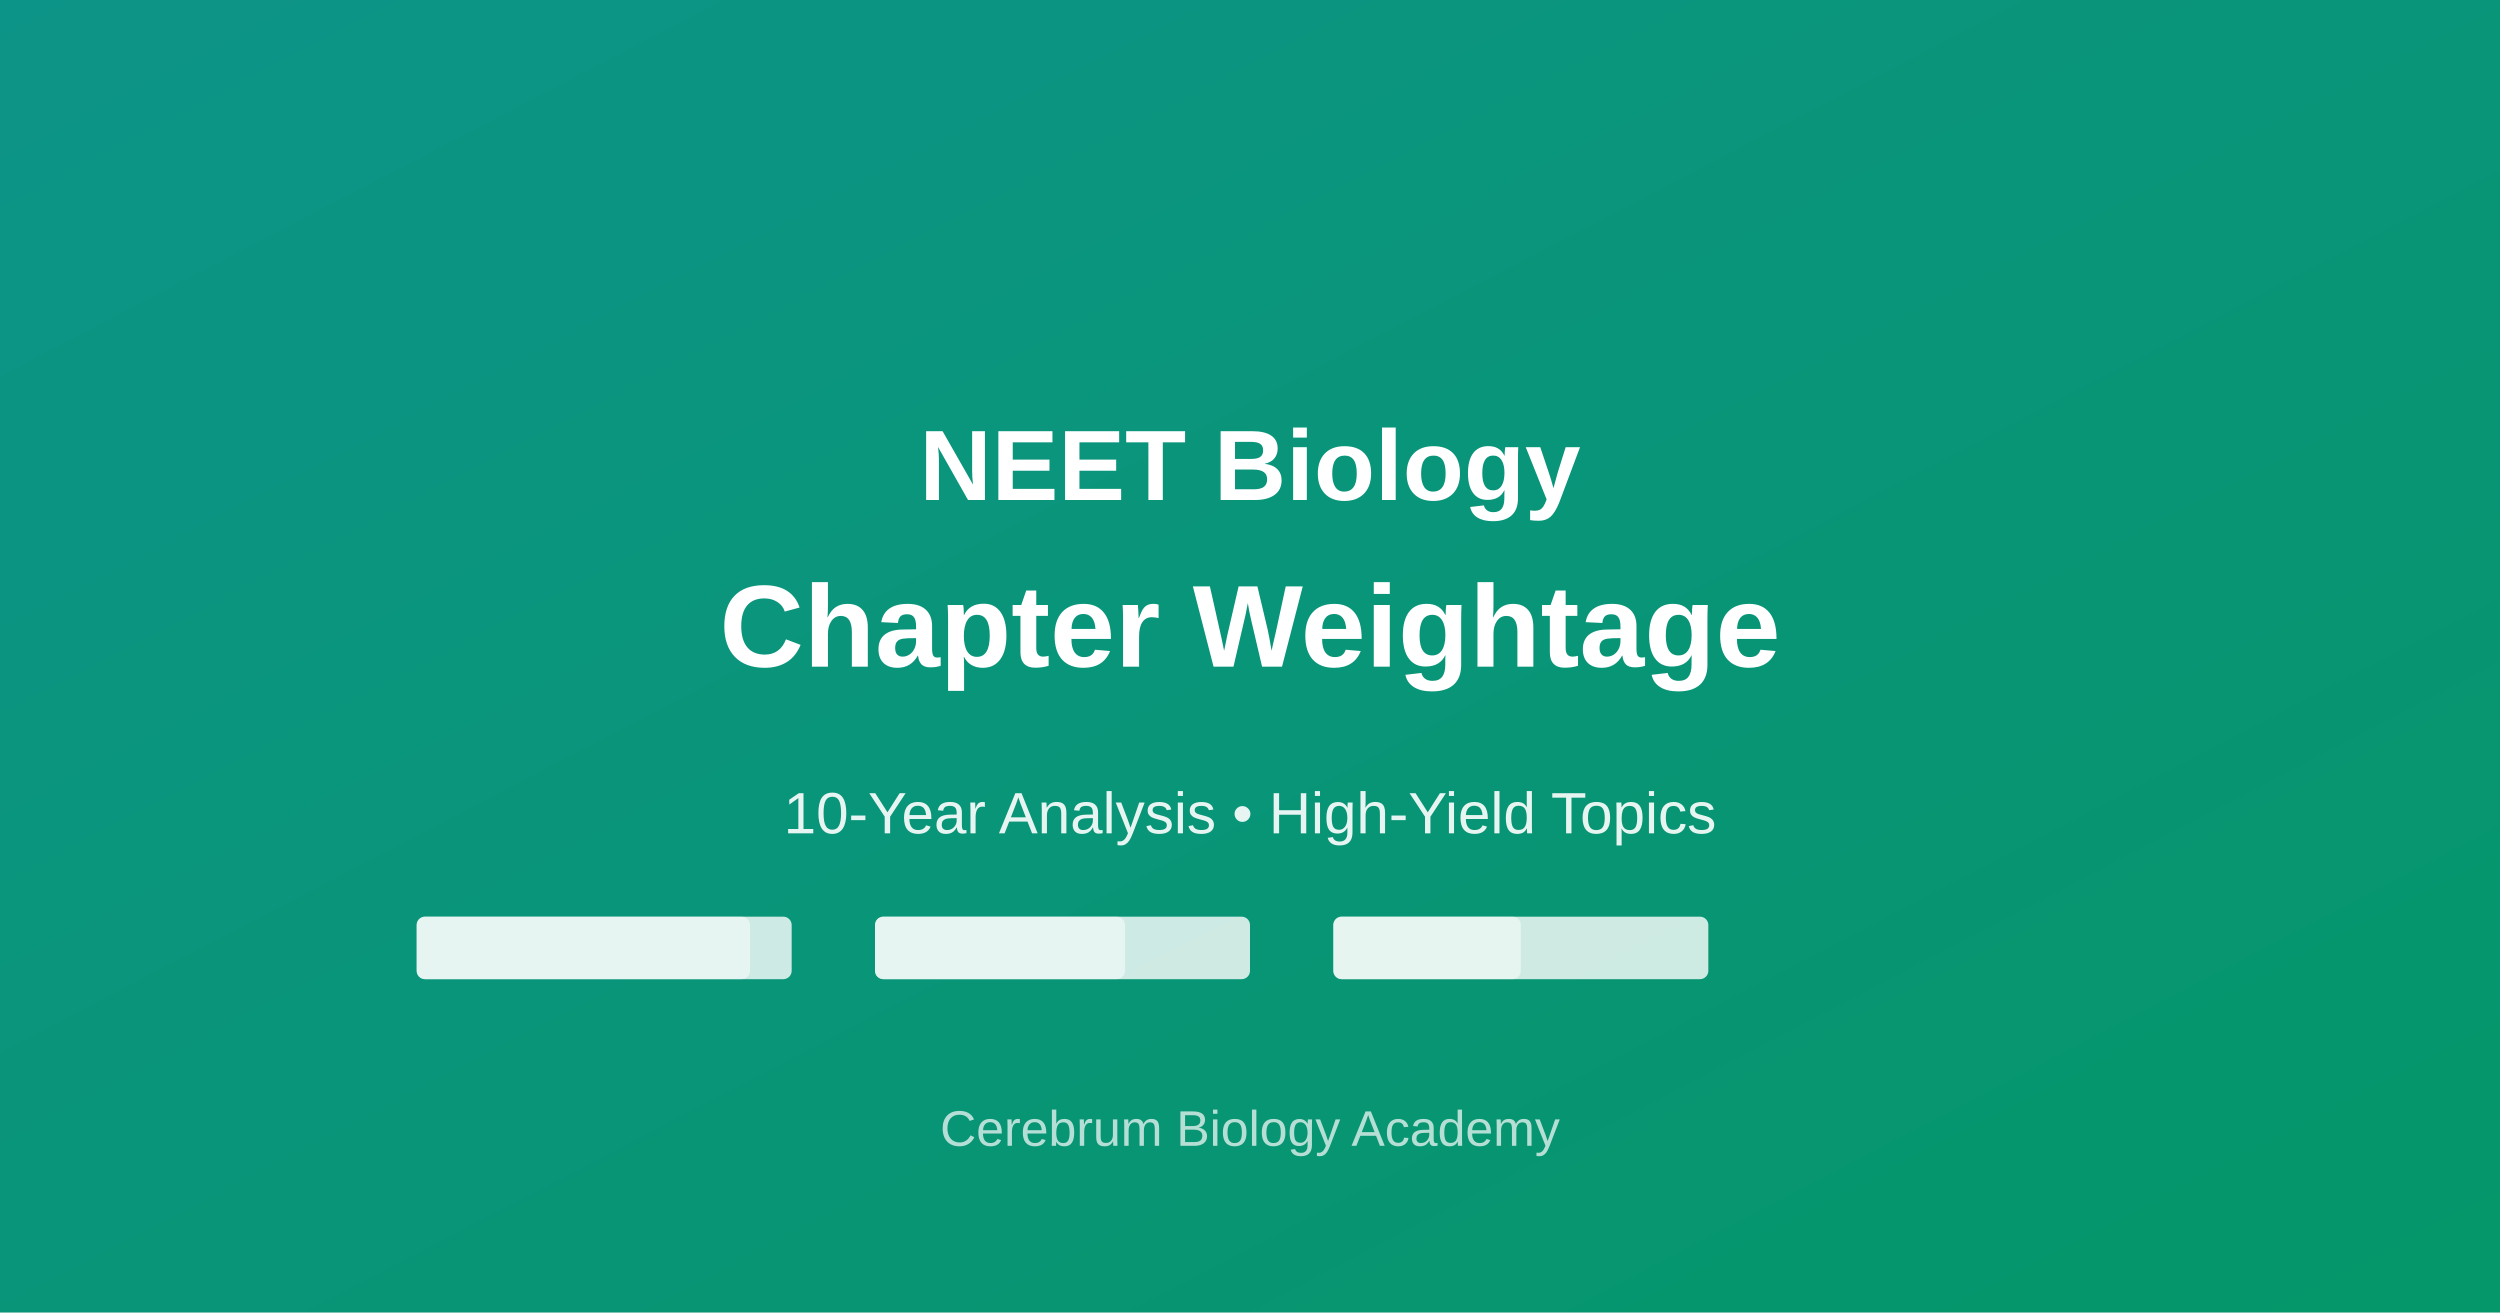
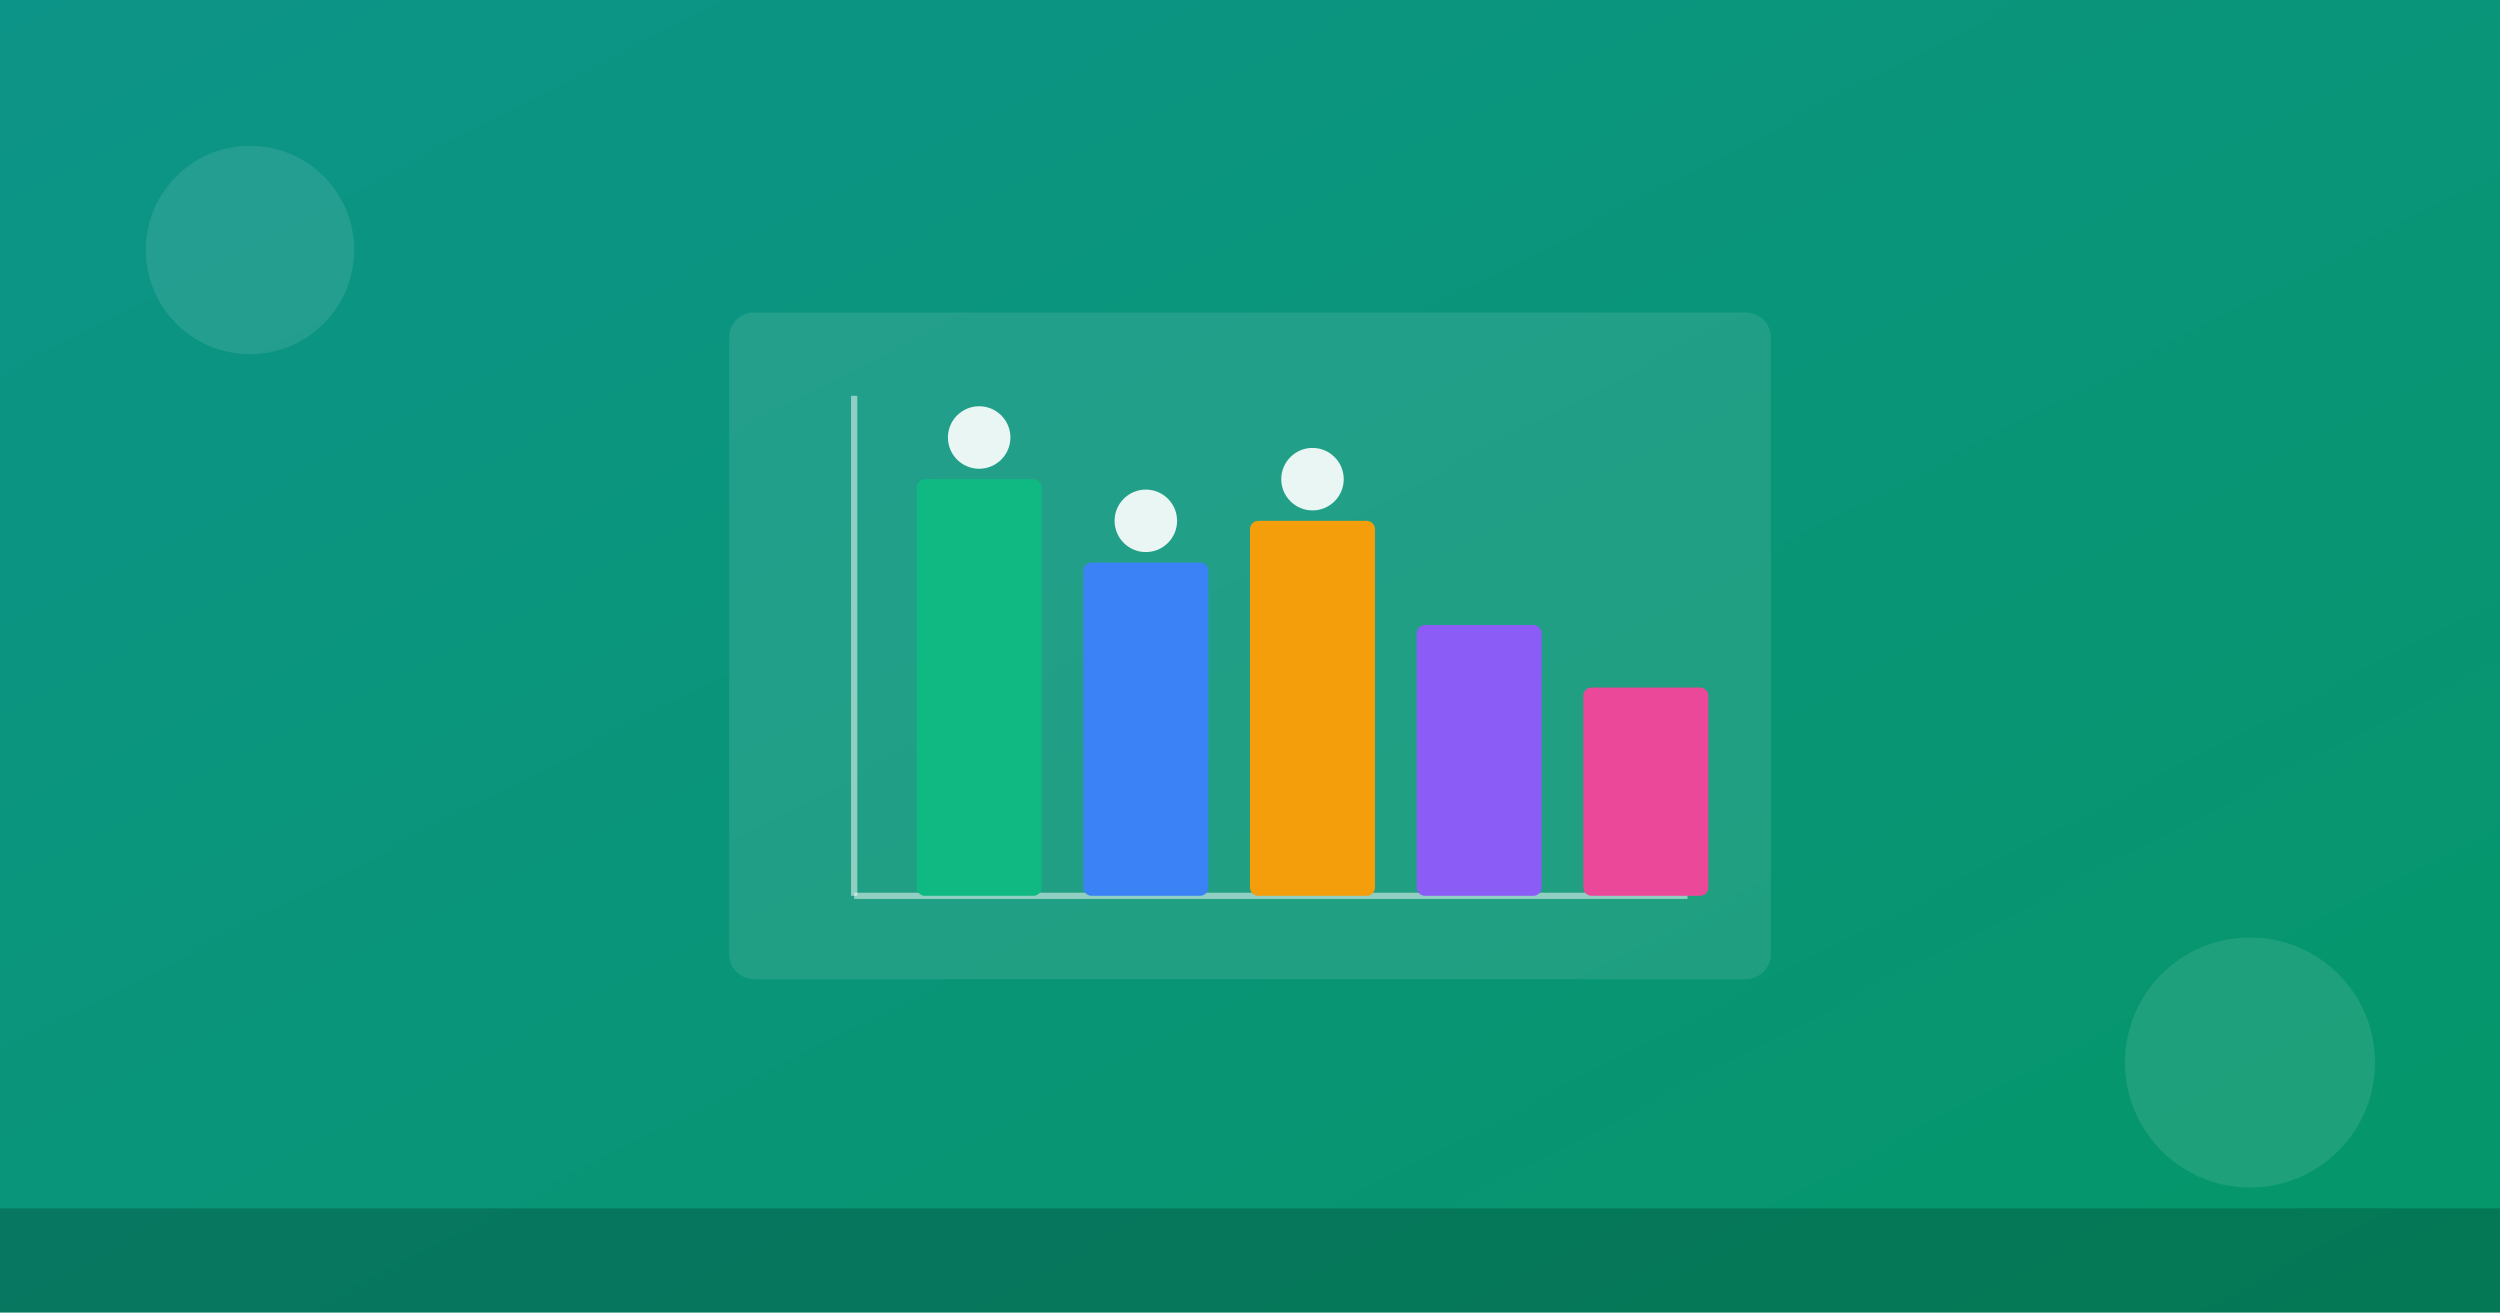
<svg xmlns="http://www.w3.org/2000/svg" width="1200" height="630">
  <defs>
-     <linearGradient id="bg5" x1="0%" y1="0%" x2="100%" y2="100%">
+     <linearGradient id="bg" x1="0%" y1="0%" x2="100%" y2="100%">
      <stop offset="0%" style="stop-color:#0d9488;stop-opacity:1" />
      <stop offset="100%" style="stop-color:#059669;stop-opacity:1" />
    </linearGradient>
  </defs>
-   <rect width="100%" height="100%" fill="url(#bg5)" />
-   <text x="600" y="240" font-family="Arial, sans-serif" font-size="48" font-weight="bold" fill="white" text-anchor="middle">NEET Biology</text>
-   <text x="600" y="320" font-family="Arial, sans-serif" font-size="56" font-weight="bold" fill="white" text-anchor="middle">Chapter Weightage</text>
-   <text x="600" y="400" font-family="Arial, sans-serif" font-size="28" fill="rgba(255,255,255,0.9)" text-anchor="middle">10-Year Analysis • High-Yield Topics</text>
-   <text x="600" y="550" font-family="Arial, sans-serif" font-size="24" fill="rgba(255,255,255,0.7)" text-anchor="middle">Cerebrum Biology Academy</text>
-   <rect x="200" y="440" width="180" height="30" rx="4" fill="rgba(255,255,255,0.8)" />
-   <rect x="200" y="440" width="160" height="30" rx="4" fill="rgba(255,255,255,0.5)" />
-   <rect x="420" y="440" width="180" height="30" rx="4" fill="rgba(255,255,255,0.8)" />
-   <rect x="420" y="440" width="120" height="30" rx="4" fill="rgba(255,255,255,0.5)" />
-   <rect x="640" y="440" width="180" height="30" rx="4" fill="rgba(255,255,255,0.8)" />
-   <rect x="640" y="440" width="90" height="30" rx="4" fill="rgba(255,255,255,0.5)" />
+   <rect width="100%" height="100%" fill="url(#bg)" />
+   <g transform="translate(350, 150)">
+     <rect x="0" y="0" width="500" height="320" fill="rgba(255,255,255,0.1)" rx="12" />
+     <line x1="60" y1="40" x2="60" y2="280" stroke="rgba(255,255,255,0.5)" stroke-width="3" />
+     <line x1="60" y1="280" x2="460" y2="280" stroke="rgba(255,255,255,0.5)" stroke-width="3" />
+     <rect x="90" y="80" width="60" height="200" fill="#10b981" rx="4" />
+     <rect x="170" y="120" width="60" height="160" fill="#3b82f6" rx="4" />
+     <rect x="250" y="100" width="60" height="180" fill="#f59e0b" rx="4" />
+     <rect x="330" y="150" width="60" height="130" fill="#8b5cf6" rx="4" />
+     <rect x="410" y="180" width="60" height="100" fill="#ec4899" rx="4" />
+     <circle cx="120" cy="60" r="15" fill="rgba(255,255,255,0.9)" />
+     <circle cx="200" cy="100" r="15" fill="rgba(255,255,255,0.9)" />
+     <circle cx="280" cy="80" r="15" fill="rgba(255,255,255,0.9)" />
+   </g>
+   <circle cx="120" cy="120" r="50" fill="rgba(255,255,255,0.1)" />
+   <circle cx="1080" cy="510" r="60" fill="rgba(255,255,255,0.1)" />
+   <rect x="0" y="580" width="1200" height="50" fill="rgba(0,0,0,0.2)" />
</svg>
